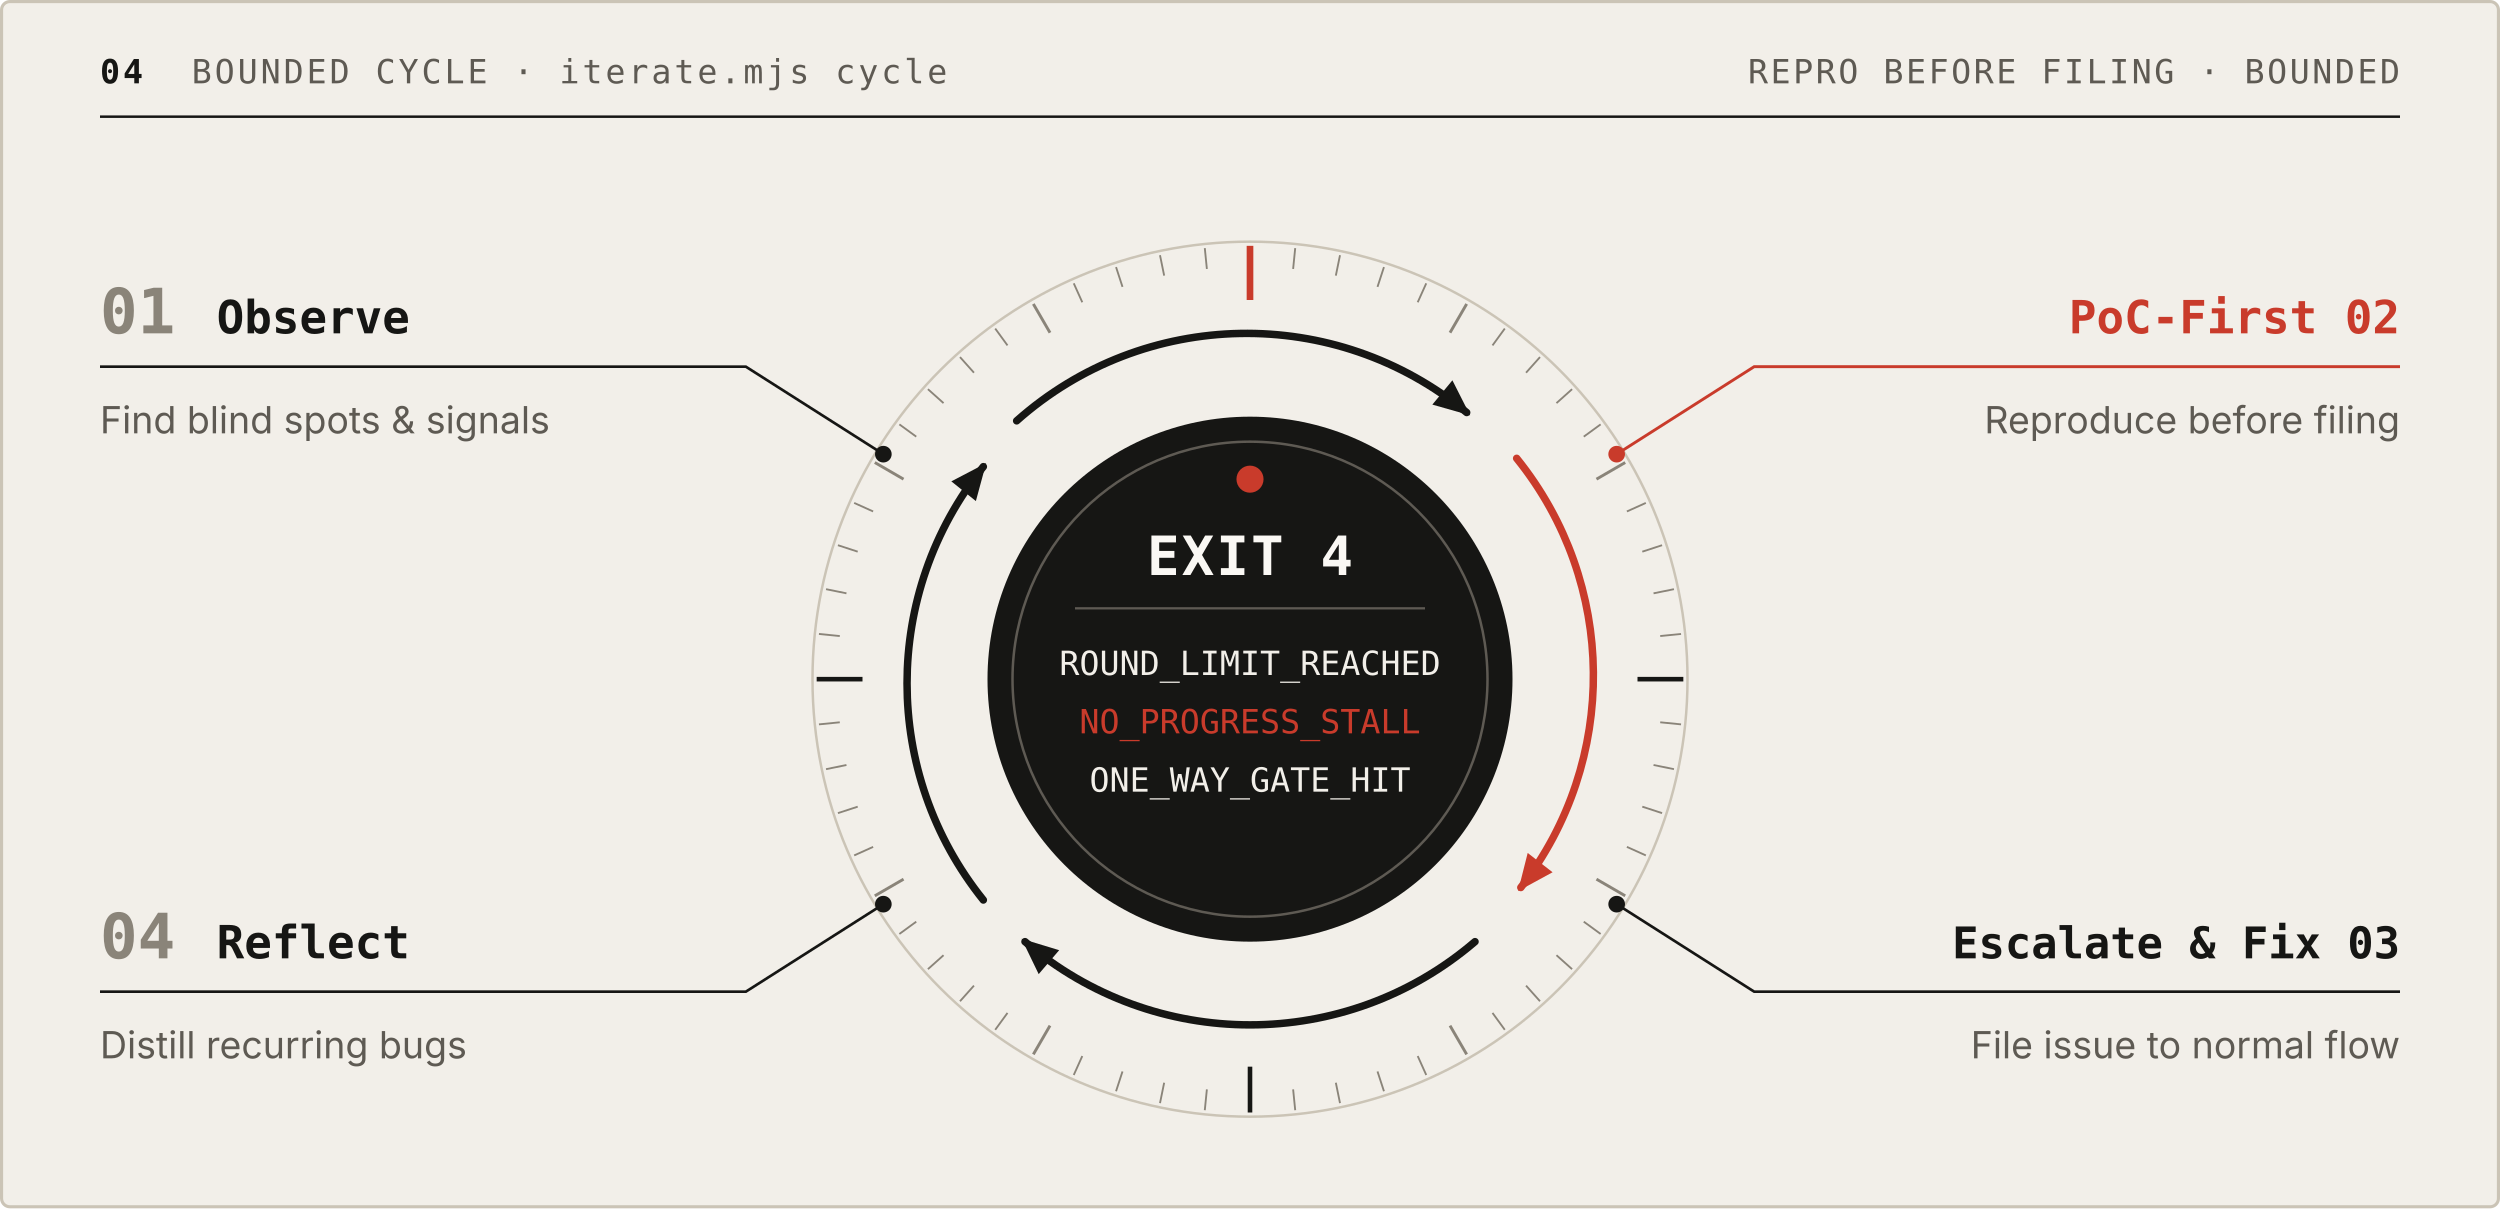
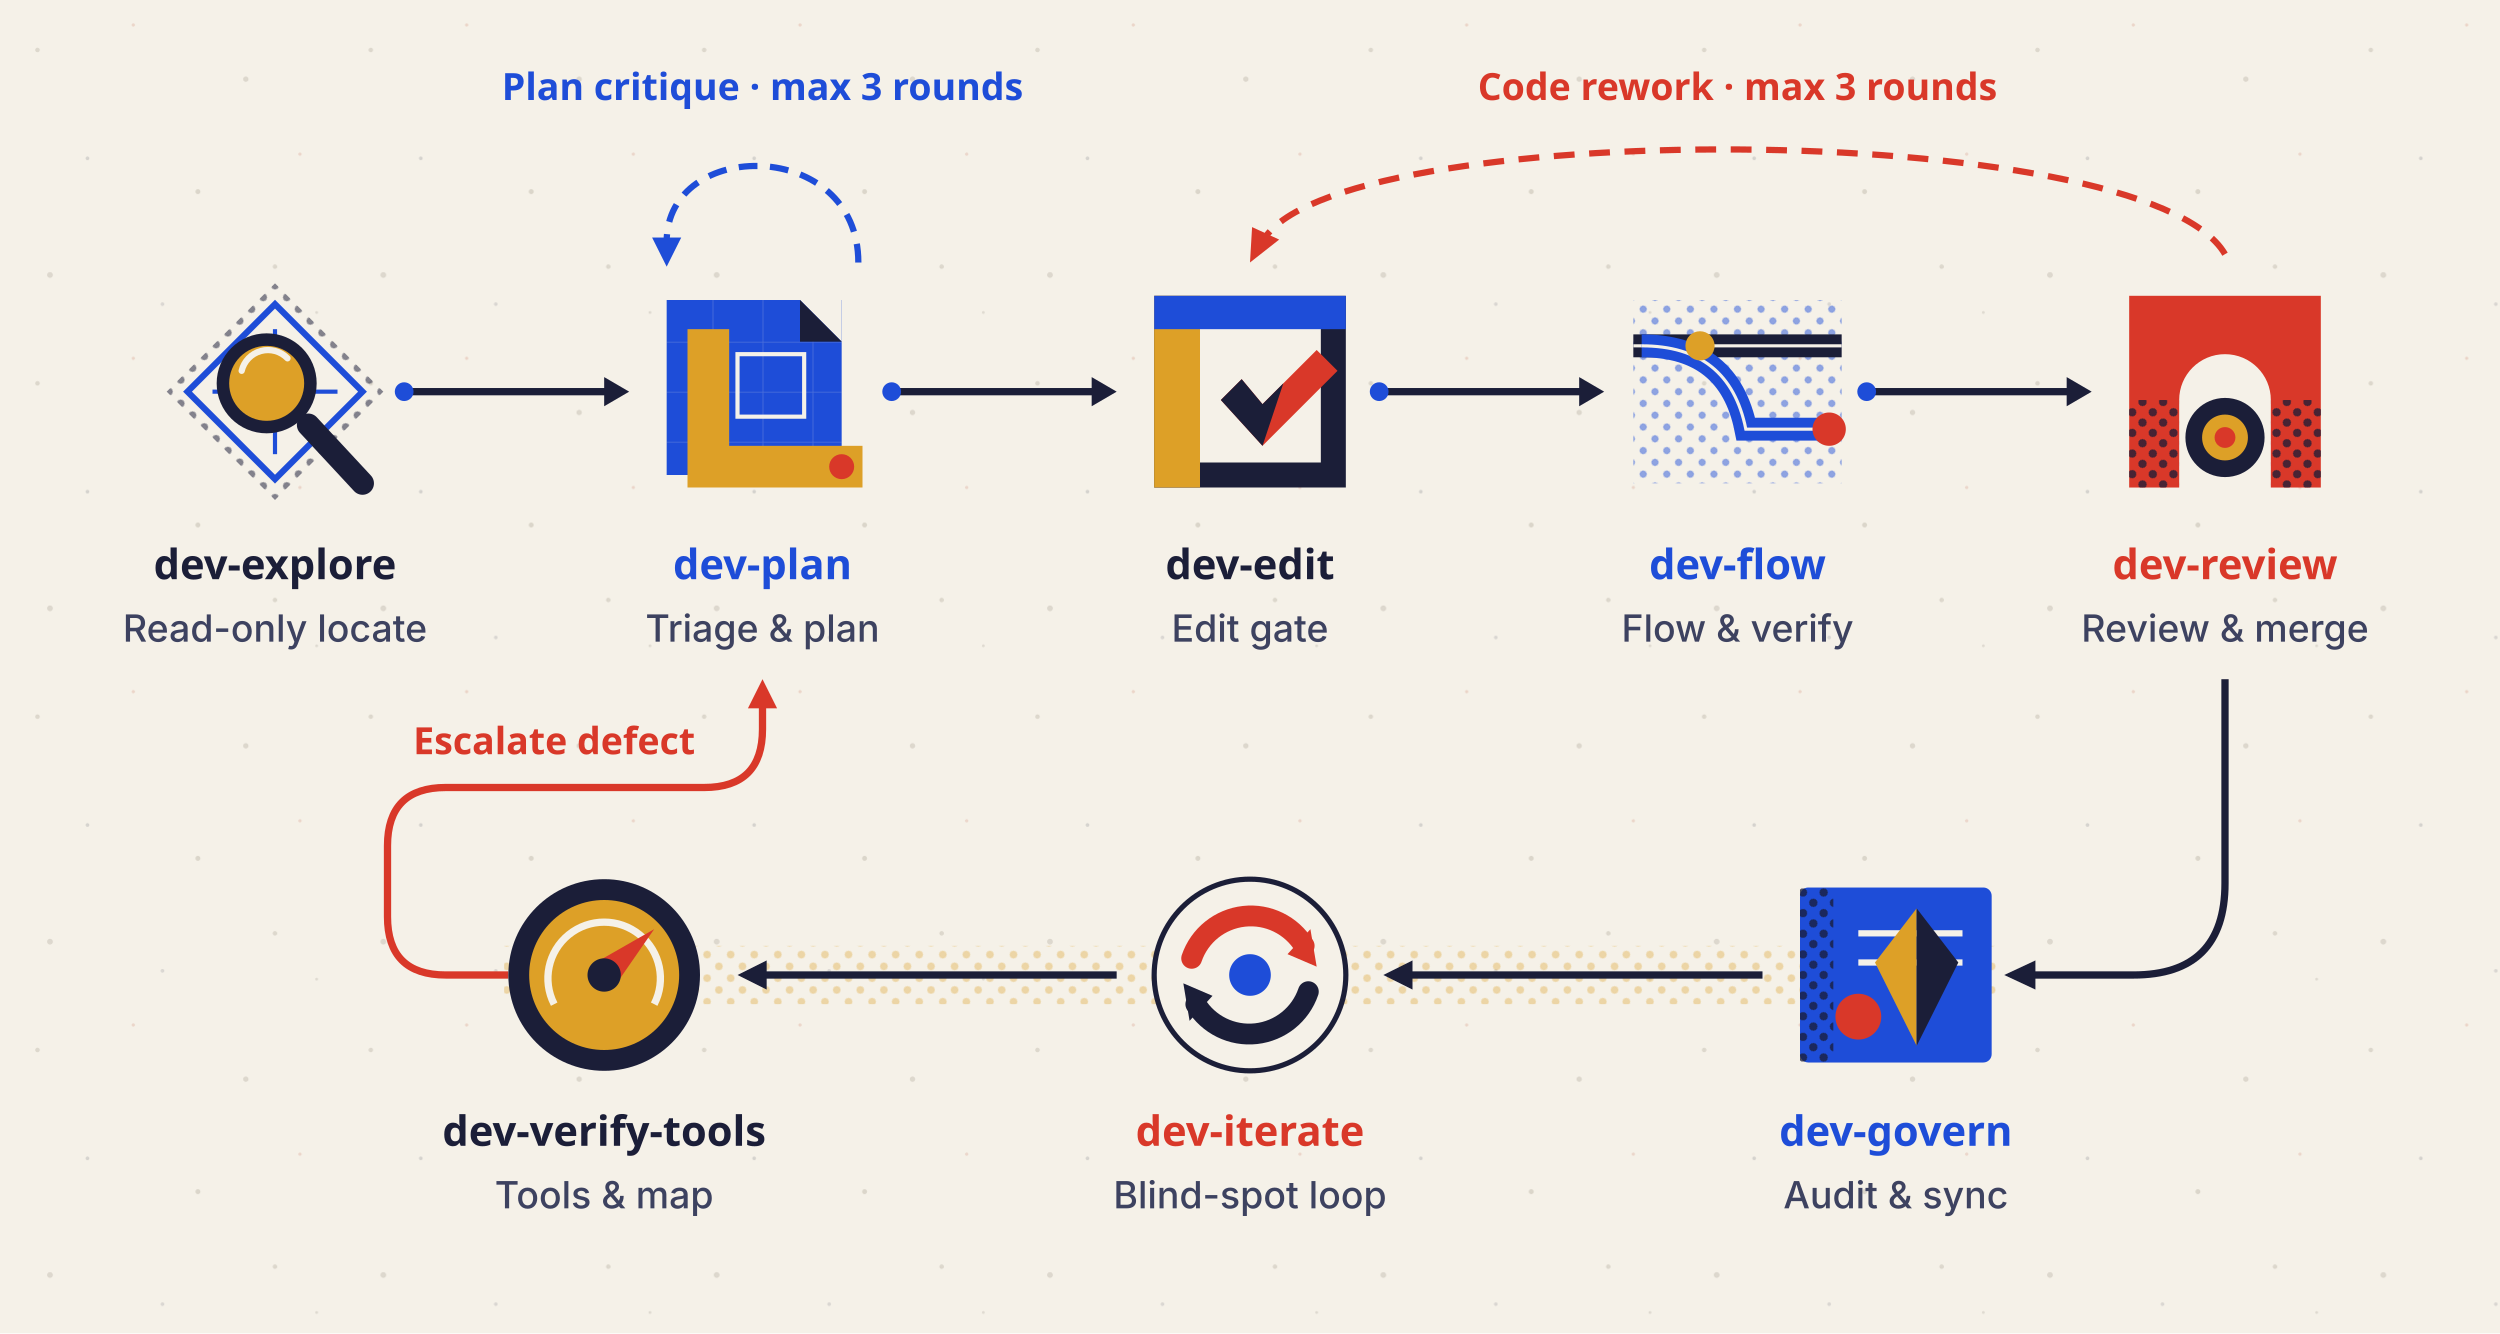
- <svg xmlns="http://www.w3.org/2000/svg" viewBox="0 0 1200 580" width="1200" height="580" role="img" aria-labelledby="sc-t sc-d">
+ <svg xmlns="http://www.w3.org/2000/svg" width="1200" height="640" viewBox="0 0 1200 640" role="img" aria-labelledby="svg-title svg-desc">
  <defs>
-     <style>
-       .sans { font-family: 'Inter', 'Helvetica Neue', 'PingFang SC', 'Microsoft YaHei', 'Noto Sans SC', -apple-system, BlinkMacSystemFont, sans-serif; }
-       .mono { font-family: 'JetBrains Mono', 'SFMono-Regular', 'Fira Code', Consolas, monospace; }
-     </style>
-     <marker id="a-ink" viewBox="0 0 10 10" refX="8" refY="5" markerWidth="6" markerHeight="6" orient="auto">
-       <path d="M 1 1.5 L 9 5 L 1 8.5 z" fill="#161614" />
-     </marker>
-     <marker id="a-red" viewBox="0 0 10 10" refX="8" refY="5" markerWidth="6" markerHeight="6" orient="auto">
-       <path d="M 1 1.5 L 9 5 L 1 8.5 z" fill="#C93B2B" />
-     </marker>
+     <pattern id="paper-speck" width="160" height="160" patternUnits="userSpaceOnUse">
+       <circle cx="18" cy="24" r="1.1" fill="#8C8270" fill-opacity="0.22" />
+       <circle cx="64" cy="12" r="0.8" fill="#B5482A" fill-opacity="0.16" />
+       <circle cx="118" cy="38" r="1.3" fill="#6F6758" fill-opacity="0.18" />
+       <circle cx="42" cy="76" r="0.9" fill="#1B1E38" fill-opacity="0.14" />
+       <circle cx="95" cy="92" r="1.2" fill="#8C8270" fill-opacity="0.24" />
+       <circle cx="144" cy="74" r="0.8" fill="#B5482A" fill-opacity="0.15" />
+       <circle cx="24" cy="132" r="1.4" fill="#7D7464" fill-opacity="0.2" />
+       <circle cx="78" cy="146" r="0.9" fill="#1B1E38" fill-opacity="0.12" />
+       <circle cx="132" cy="128" r="1.1" fill="#8C8270" fill-opacity="0.22" />
+       <circle cx="152" cy="150" r="0.7" fill="#6F6758" fill-opacity="0.16" />
+     </pattern>
+     <pattern id="ht-indigo" width="8" height="8" patternUnits="userSpaceOnUse" patternTransform="rotate(45)">
+       <circle cx="4" cy="4" r="1.85" fill="#1B1E38" fill-opacity="0.52" />
+     </pattern>
+     <pattern id="ht-indigo-dense" width="7" height="7" patternUnits="userSpaceOnUse" patternTransform="rotate(45)">
+       <circle cx="3.5" cy="3.5" r="2.0" fill="#1B1E38" fill-opacity="0.76" />
+     </pattern>
+     <pattern id="ht-red" width="8" height="8" patternUnits="userSpaceOnUse" patternTransform="rotate(45)">
+       <circle cx="4" cy="4" r="1.85" fill="#D93829" fill-opacity="0.58" />
+     </pattern>
+     <pattern id="ht-cobalt" width="8" height="8" patternUnits="userSpaceOnUse" patternTransform="rotate(45)">
+       <circle cx="4" cy="4" r="1.75" fill="#1E4DD8" fill-opacity="0.48" />
+     </pattern>
+     <pattern id="ht-ochre" width="8" height="8" patternUnits="userSpaceOnUse" patternTransform="rotate(45)">
+       <circle cx="4" cy="4" r="1.85" fill="#DDA027" fill-opacity="0.62" />
+     </pattern>
+     <pattern id="ht-cream" width="7" height="7" patternUnits="userSpaceOnUse" patternTransform="rotate(45)">
+       <circle cx="3.5" cy="3.5" r="1.75" fill="#F5F1E8" fill-opacity="0.65" />
+     </pattern>
+     <pattern id="blueprint-grid" width="24" height="24" patternUnits="userSpaceOnUse">
+       <path d="M 24 0 L 0 0 0 24" fill="none" stroke="#F5F1E8" stroke-opacity="0.18" stroke-width="0.8" />
+     </pattern>
  </defs>
-   <rect x="0.75" y="0.75" width="1198.5" height="578.5" rx="4" fill="#F2EFE9" stroke="#CBC4B6" stroke-width="1.5" />
-   <text x="48" y="40" class="mono" font-size="16" font-weight="600" letter-spacing="1.4" fill="#161614">04</text>
-   <text x="92" y="40" class="mono" font-size="16" font-weight="500" letter-spacing="1.4" fill="#5E5A53">BOUNDED CYCLE · iterate.mjs cycle</text>
-   <text x="1152" y="40" class="mono" font-size="16" font-weight="500" letter-spacing="1.2" fill="#5E5A53" text-anchor="end">REPRO BEFORE FILING · BOUNDED</text>
-   <line x1="48" y1="56" x2="1152" y2="56" stroke="#161614" stroke-width="1.2" />
-   <circle cx="600" cy="326" r="210" fill="none" stroke="#CBC4B6" stroke-width="1.2" />
-   <line x1="600.0" y1="144.0" x2="600.0" y2="118.0" stroke="#C93B2B" stroke-width="3.2" />
-   <line x1="620.7" y1="129.1" x2="621.7" y2="119.1" stroke="#8A8479" stroke-width="0.9" />
-   <line x1="641.2" y1="132.3" x2="643.2" y2="122.5" stroke="#8A8479" stroke-width="0.9" />
-   <line x1="661.2" y1="137.7" x2="664.3" y2="128.2" stroke="#8A8479" stroke-width="0.9" />
-   <line x1="680.5" y1="145.1" x2="684.6" y2="136.0" stroke="#8A8479" stroke-width="0.9" />
-   <line x1="696.0" y1="159.7" x2="704.0" y2="145.9" stroke="#8A8479" stroke-width="1.4" />
-   <line x1="716.4" y1="165.8" x2="722.3" y2="157.7" stroke="#8A8479" stroke-width="0.9" />
-   <line x1="732.5" y1="178.9" x2="739.2" y2="171.4" stroke="#8A8479" stroke-width="0.9" />
-   <line x1="747.1" y1="193.5" x2="754.6" y2="186.8" stroke="#8A8479" stroke-width="0.9" />
-   <line x1="760.2" y1="209.6" x2="768.3" y2="203.7" stroke="#8A8479" stroke-width="0.9" />
-   <line x1="766.3" y1="230.0" x2="780.1" y2="222.0" stroke="#8A8479" stroke-width="1.4" />
-   <line x1="780.9" y1="245.5" x2="790.0" y2="241.4" stroke="#8A8479" stroke-width="0.9" />
-   <line x1="788.3" y1="264.8" x2="797.8" y2="261.7" stroke="#8A8479" stroke-width="0.9" />
-   <line x1="793.7" y1="284.8" x2="803.5" y2="282.8" stroke="#8A8479" stroke-width="0.9" />
-   <line x1="796.9" y1="305.3" x2="806.9" y2="304.3" stroke="#8A8479" stroke-width="0.9" />
-   <line x1="786.0" y1="326.0" x2="808.0" y2="326.0" stroke="#161614" stroke-width="2.2" />
-   <line x1="796.9" y1="346.7" x2="806.9" y2="347.7" stroke="#8A8479" stroke-width="0.9" />
-   <line x1="793.7" y1="367.2" x2="803.5" y2="369.2" stroke="#8A8479" stroke-width="0.9" />
-   <line x1="788.3" y1="387.2" x2="797.8" y2="390.3" stroke="#8A8479" stroke-width="0.9" />
-   <line x1="780.9" y1="406.5" x2="790.0" y2="410.6" stroke="#8A8479" stroke-width="0.9" />
-   <line x1="766.3" y1="422.0" x2="780.1" y2="430.0" stroke="#8A8479" stroke-width="1.4" />
-   <line x1="760.2" y1="442.4" x2="768.3" y2="448.3" stroke="#8A8479" stroke-width="0.9" />
-   <line x1="747.1" y1="458.5" x2="754.6" y2="465.2" stroke="#8A8479" stroke-width="0.9" />
-   <line x1="732.5" y1="473.1" x2="739.2" y2="480.6" stroke="#8A8479" stroke-width="0.9" />
-   <line x1="716.4" y1="486.2" x2="722.3" y2="494.3" stroke="#8A8479" stroke-width="0.9" />
-   <line x1="696.0" y1="492.3" x2="704.0" y2="506.1" stroke="#8A8479" stroke-width="1.4" />
-   <line x1="680.5" y1="506.9" x2="684.6" y2="516.0" stroke="#8A8479" stroke-width="0.9" />
-   <line x1="661.2" y1="514.3" x2="664.3" y2="523.8" stroke="#8A8479" stroke-width="0.9" />
-   <line x1="641.2" y1="519.7" x2="643.2" y2="529.5" stroke="#8A8479" stroke-width="0.9" />
-   <line x1="620.7" y1="522.9" x2="621.7" y2="532.9" stroke="#8A8479" stroke-width="0.9" />
-   <line x1="600.0" y1="512.0" x2="600.0" y2="534.0" stroke="#161614" stroke-width="2.2" />
-   <line x1="579.3" y1="522.9" x2="578.3" y2="532.9" stroke="#8A8479" stroke-width="0.9" />
-   <line x1="558.8" y1="519.7" x2="556.8" y2="529.5" stroke="#8A8479" stroke-width="0.9" />
-   <line x1="538.8" y1="514.3" x2="535.7" y2="523.8" stroke="#8A8479" stroke-width="0.9" />
-   <line x1="519.5" y1="506.9" x2="515.4" y2="516.0" stroke="#8A8479" stroke-width="0.9" />
-   <line x1="504.0" y1="492.3" x2="496.0" y2="506.1" stroke="#8A8479" stroke-width="1.4" />
-   <line x1="483.6" y1="486.2" x2="477.7" y2="494.3" stroke="#8A8479" stroke-width="0.9" />
-   <line x1="467.5" y1="473.1" x2="460.8" y2="480.6" stroke="#8A8479" stroke-width="0.9" />
-   <line x1="452.9" y1="458.5" x2="445.4" y2="465.2" stroke="#8A8479" stroke-width="0.9" />
-   <line x1="439.8" y1="442.4" x2="431.7" y2="448.3" stroke="#8A8479" stroke-width="0.9" />
-   <line x1="433.7" y1="422.0" x2="419.9" y2="430.0" stroke="#8A8479" stroke-width="1.4" />
-   <line x1="419.1" y1="406.5" x2="410.0" y2="410.6" stroke="#8A8479" stroke-width="0.9" />
-   <line x1="411.7" y1="387.2" x2="402.2" y2="390.3" stroke="#8A8479" stroke-width="0.9" />
-   <line x1="406.3" y1="367.2" x2="396.5" y2="369.2" stroke="#8A8479" stroke-width="0.9" />
-   <line x1="403.1" y1="346.7" x2="393.1" y2="347.7" stroke="#8A8479" stroke-width="0.9" />
-   <line x1="414.0" y1="326.0" x2="392.0" y2="326.0" stroke="#161614" stroke-width="2.2" />
-   <line x1="403.1" y1="305.3" x2="393.1" y2="304.3" stroke="#8A8479" stroke-width="0.9" />
-   <line x1="406.3" y1="284.8" x2="396.5" y2="282.8" stroke="#8A8479" stroke-width="0.9" />
-   <line x1="411.7" y1="264.8" x2="402.2" y2="261.7" stroke="#8A8479" stroke-width="0.9" />
-   <line x1="419.1" y1="245.5" x2="410.0" y2="241.4" stroke="#8A8479" stroke-width="0.9" />
-   <line x1="433.7" y1="230.0" x2="419.9" y2="222.0" stroke="#8A8479" stroke-width="1.4" />
-   <line x1="439.8" y1="209.6" x2="431.7" y2="203.7" stroke="#8A8479" stroke-width="0.9" />
-   <line x1="452.9" y1="193.5" x2="445.4" y2="186.8" stroke="#8A8479" stroke-width="0.9" />
-   <line x1="467.5" y1="178.9" x2="460.8" y2="171.4" stroke="#8A8479" stroke-width="0.9" />
-   <line x1="483.6" y1="165.8" x2="477.7" y2="157.7" stroke="#8A8479" stroke-width="0.9" />
-   <line x1="504.0" y1="159.7" x2="496.0" y2="145.9" stroke="#8A8479" stroke-width="1.4" />
-   <line x1="519.5" y1="145.1" x2="515.4" y2="136.0" stroke="#8A8479" stroke-width="0.9" />
-   <line x1="538.8" y1="137.7" x2="535.7" y2="128.2" stroke="#8A8479" stroke-width="0.9" />
-   <line x1="558.8" y1="132.3" x2="556.8" y2="122.5" stroke="#8A8479" stroke-width="0.9" />
-   <line x1="579.3" y1="129.1" x2="578.3" y2="119.1" stroke="#8A8479" stroke-width="0.9" />
-   <g fill="none" stroke-width="3.6" stroke-linecap="round">
-     <path d="M 488 202 A 166 166 0 0 1 704 198" stroke="#161614" marker-end="url(#a-ink)" />
-     <path d="M 728 220 A 166 166 0 0 1 730 426" stroke="#C93B2B" marker-end="url(#a-red)" />
-     <path d="M 708 452 A 166 166 0 0 1 492 452" stroke="#161614" marker-end="url(#a-ink)" />
-     <path d="M 472 432 A 166 166 0 0 1 472 224" stroke="#161614" marker-end="url(#a-ink)" />
+   <rect width="1200" height="640" fill="#F5F1E8" />
+   <rect width="1200" height="640" fill="url(#paper-speck)" />
+   <g id="critique-arc">
+     <path d="M 412 126 C 412 66, 320 66, 320 116" fill="none" stroke="#1E4DD8" stroke-width="3" stroke-dasharray="9 6" />
+     <polygon points="320,128 313,114 327,114" fill="#1E4DD8" />
+     <text x="366" y="48" text-anchor="middle" font-family="ui-monospace, 'SFMono-Regular', Menlo, Consolas, 'PingFang SC', 'Hiragino Sans GB', 'Microsoft YaHei', sans-serif" font-size="18" font-weight="700" fill="#1E4DD8">Plan critique · max 3 rounds</text>
  </g>
-   <circle cx="600" cy="326" r="126" fill="#161614" />
-   <circle cx="600" cy="326" r="114" fill="none" stroke="#5E5A53" stroke-width="1.2" />
-   <circle cx="600" cy="230" r="6.5" fill="#C93B2B" />
-   <text x="600" y="276" class="mono" font-size="26" font-weight="700" fill="#FAF8F4" text-anchor="middle" letter-spacing="1">EXIT 4</text>
-   <line x1="516" y1="292" x2="684" y2="292" stroke="#5E5A53" stroke-width="1.1" />
-   <text x="600" y="324" class="mono" font-size="16" font-weight="500" fill="#F2EFE9" text-anchor="middle">ROUND_LIMIT_REACHED</text>
-   <text x="600" y="352" class="mono" font-size="16" font-weight="500" fill="#C93B2B" text-anchor="middle">NO_PROGRESS_STALL</text>
-   <text x="600" y="380" class="mono" font-size="16" font-weight="500" fill="#F2EFE9" text-anchor="middle">ONE_WAY_GATE_HIT</text>
-   <polyline points="424,218 358,176 48,176" fill="none" stroke="#161614" stroke-width="1.3" />
-   <circle cx="424" cy="218" r="4" fill="#161614" />
-   <text x="48" y="160" class="mono" font-size="30" font-weight="700" fill="#8A8479">01</text>
-   <text x="104" y="160" class="mono" font-size="22" font-weight="700" fill="#161614">Observe</text>
-   <text x="48" y="208" class="sans" font-size="18" fill="#5E5A53">Find blind spots &amp; signals</text>
-   <polyline points="776,218 842,176 1152,176" fill="none" stroke="#C93B2B" stroke-width="1.4" />
-   <circle cx="776" cy="218" r="4" fill="#C93B2B" />
-   <text x="1152" y="160" class="mono" font-size="22" font-weight="700" fill="#C93B2B" text-anchor="end">PoC-First  02</text>
-   <text x="1152" y="208" class="sans" font-size="18" fill="#5E5A53" text-anchor="end">Reproduce before filing</text>
-   <polyline points="776,434 842,476 1152,476" fill="none" stroke="#161614" stroke-width="1.3" />
-   <circle cx="776" cy="434" r="4" fill="#161614" />
-   <text x="1152" y="460" class="mono" font-size="21" font-weight="700" fill="#161614" text-anchor="end">Escalate &amp; Fix  03</text>
-   <text x="1152" y="508" class="sans" font-size="18" fill="#5E5A53" text-anchor="end">File issue to normal flow</text>
-   <polyline points="424,434 358,476 48,476" fill="none" stroke="#161614" stroke-width="1.3" />
-   <circle cx="424" cy="434" r="4" fill="#161614" />
-   <text x="48" y="460" class="mono" font-size="30" font-weight="700" fill="#8A8479">04</text>
-   <text x="104" y="460" class="mono" font-size="22" font-weight="700" fill="#161614">Reflect</text>
-   <text x="48" y="508" class="sans" font-size="18" fill="#5E5A53">Distill recurring bugs</text>
+   <g id="rework-arc">
+     <path d="M 1068 122 C 1030 56, 638 56, 606 116" fill="none" stroke="#D93829" stroke-width="3" stroke-dasharray="10 7" />
+     <polygon points="600,126 614,115 601,109" fill="#D93829" />
+     <text x="834" y="48" text-anchor="middle" font-family="ui-monospace, 'SFMono-Regular', Menlo, Consolas, 'PingFang SC', 'Hiragino Sans GB', 'Microsoft YaHei', sans-serif" font-size="18" font-weight="700" fill="#D93829">Code rework · max 3 rounds</text>
+   </g>
+   <g id="delivery-chain">
+     <line x1="194" y1="188" x2="292" y2="188" stroke="#1B1E38" stroke-width="3.5" />
+     <circle cx="194" cy="188" r="4.5" fill="#1E4DD8" />
+     <polygon points="302,188 290,181 290,195" fill="#1B1E38" />
+     <line x1="428" y1="188" x2="526" y2="188" stroke="#1B1E38" stroke-width="3.5" />
+     <circle cx="428" cy="188" r="4.5" fill="#1E4DD8" />
+     <polygon points="536,188 524,181 524,195" fill="#1B1E38" />
+     <line x1="662" y1="188" x2="760" y2="188" stroke="#1B1E38" stroke-width="3.5" />
+     <circle cx="662" cy="188" r="4.5" fill="#1E4DD8" />
+     <polygon points="770,188 758,181 758,195" fill="#1B1E38" />
+     <line x1="896" y1="188" x2="994" y2="188" stroke="#1B1E38" stroke-width="3.5" />
+     <circle cx="896" cy="188" r="4.5" fill="#1E4DD8" />
+     <polygon points="1004,188 992,181 992,195" fill="#1B1E38" />
+     <g id="emblem-explore" transform="translate(132, 188)">
+       <polygon points="0,-52 52,0 0,52 -52,0" fill="url(#ht-indigo)" />
+       <polygon points="0,-42 42,0 0,42 -42,0" fill="#F5F1E8" stroke="#1E4DD8" stroke-width="3" />
+       <line x1="-30" y1="0" x2="30" y2="0" stroke="#1E4DD8" stroke-width="2" />
+       <line x1="0" y1="-30" x2="0" y2="30" stroke="#1E4DD8" stroke-width="2" />
+       <line x1="16" y1="16" x2="42" y2="44" stroke="#1B1E38" stroke-width="11" stroke-linecap="round" />
+       <circle cx="-4" cy="-4" r="24" fill="#1B1E38" />
+       <circle cx="-4" cy="-4" r="18" fill="#DDA027" />
+       <path d="M -16 -10 A 13 13 0 0 1 6 -16" fill="none" stroke="#F5F1E8" stroke-width="3" stroke-linecap="round" />
+     </g>
+     <g id="emblem-plan" transform="translate(366, 188)">
+       <rect x="-46" y="-44" width="84" height="84" fill="#1E4DD8" />
+       <rect x="-46" y="-44" width="84" height="84" fill="url(#blueprint-grid)" />
+       <polygon points="18,-44 38,-44 38,-24" fill="#F5F1E8" />
+       <polygon points="18,-44 38,-24 18,-24" fill="#1B1E38" />
+       <polygon points="-36,46 -36,-30 -16,-30 -16,26 48,26 48,46" fill="#DDA027" />
+       <rect x="-12" y="-18" width="32" height="30" fill="none" stroke="#F5F1E8" stroke-width="2" />
+       <circle cx="38" cy="36" r="6" fill="#D93829" />
+     </g>
+     <g id="emblem-edit" transform="translate(600, 188)">
+       <rect x="-46" y="-46" width="92" height="92" fill="#1B1E38" />
+       <rect x="-34" y="-34" width="68" height="68" fill="#F5F1E8" />
+       <rect x="-46" y="-46" width="22" height="92" fill="#DDA027" />
+       <rect x="-46" y="-46" width="92" height="16" fill="#1E4DD8" />
+       <polygon points="-14,4 -4,-6 6,6 32,-20 42,-10 6,26" fill="#D93829" />
+       <polygon points="-14,4 -4,-6 6,6 16,-4 6,26" fill="#1B1E38" />
+     </g>
+     <g id="emblem-flow" transform="translate(834, 188)">
+       <rect x="-50" y="-44" width="100" height="88" fill="url(#ht-cobalt)" />
+       <line x1="-50" y1="-22" x2="50" y2="-22" stroke="#1B1E38" stroke-width="11" />
+       <line x1="-50" y1="-22" x2="50" y2="-22" stroke="#F5F1E8" stroke-width="1.5" />
+       <path d="M -46 -22 Q -4 -22 4 18 L 48 18" fill="none" stroke="#1E4DD8" stroke-width="11" />
+       <path d="M -46 -22 Q -4 -22 4 18 L 48 18" fill="none" stroke="#F5F1E8" stroke-width="1.5" />
+       <circle cx="-18" cy="-22" r="7" fill="#DDA027" />
+       <circle cx="44" cy="18" r="8" fill="#D93829" />
+     </g>
+     <g id="emblem-review" transform="translate(1068, 188)">
+       <path d="M -46 46 L -46 -46 L 46 -46 L 46 46 L 22 46 L 22 4 A 22 22 0 0 0 -22 4 L -22 46 Z" fill="#D93829" />
+       <rect x="-46" y="4" width="24" height="42" fill="url(#ht-indigo-dense)" />
+       <rect x="22" y="4" width="24" height="42" fill="url(#ht-indigo-dense)" />
+       <circle cx="0" cy="22" r="19" fill="#1B1E38" />
+       <circle cx="0" cy="22" r="11" fill="#DDA027" />
+       <circle cx="0" cy="22" r="5" fill="#D93829" />
+     </g>
+     <text x="132" y="278" text-anchor="middle" font-family="ui-monospace, 'SFMono-Regular', Menlo, Consolas, 'PingFang SC', 'Hiragino Sans GB', 'Microsoft YaHei', sans-serif" font-size="20" font-weight="800" fill="#1B1E38">dev-explore</text>
+     <text x="132" y="308" text-anchor="middle" font-family="-apple-system, BlinkMacSystemFont, 'Segoe UI', 'PingFang SC', 'Hiragino Sans GB', 'Microsoft YaHei', sans-serif" font-size="18" font-weight="500" fill="#3D4260">Read-only locate</text>
+     <text x="366" y="278" text-anchor="middle" font-family="ui-monospace, 'SFMono-Regular', Menlo, Consolas, 'PingFang SC', 'Hiragino Sans GB', 'Microsoft YaHei', sans-serif" font-size="20" font-weight="800" fill="#1E4DD8">dev-plan</text>
+     <text x="366" y="308" text-anchor="middle" font-family="-apple-system, BlinkMacSystemFont, 'Segoe UI', 'PingFang SC', 'Hiragino Sans GB', 'Microsoft YaHei', sans-serif" font-size="18" font-weight="500" fill="#3D4260">Triage &amp; plan</text>
+     <text x="600" y="278" text-anchor="middle" font-family="ui-monospace, 'SFMono-Regular', Menlo, Consolas, 'PingFang SC', 'Hiragino Sans GB', 'Microsoft YaHei', sans-serif" font-size="20" font-weight="800" fill="#1B1E38">dev-edit</text>
+     <text x="600" y="308" text-anchor="middle" font-family="-apple-system, BlinkMacSystemFont, 'Segoe UI', 'PingFang SC', 'Hiragino Sans GB', 'Microsoft YaHei', sans-serif" font-size="18" font-weight="500" fill="#3D4260">Edit gate</text>
+     <text x="834" y="278" text-anchor="middle" font-family="ui-monospace, 'SFMono-Regular', Menlo, Consolas, 'PingFang SC', 'Hiragino Sans GB', 'Microsoft YaHei', sans-serif" font-size="20" font-weight="800" fill="#1E4DD8">dev-flow</text>
+     <text x="834" y="308" text-anchor="middle" font-family="-apple-system, BlinkMacSystemFont, 'Segoe UI', 'PingFang SC', 'Hiragino Sans GB', 'Microsoft YaHei', sans-serif" font-size="18" font-weight="500" fill="#3D4260">Flow &amp; verify</text>
+     <text x="1068" y="278" text-anchor="middle" font-family="ui-monospace, 'SFMono-Regular', Menlo, Consolas, 'PingFang SC', 'Hiragino Sans GB', 'Microsoft YaHei', sans-serif" font-size="20" font-weight="800" fill="#D93829">dev-review</text>
+     <text x="1068" y="308" text-anchor="middle" font-family="-apple-system, BlinkMacSystemFont, 'Segoe UI', 'PingFang SC', 'Hiragino Sans GB', 'Microsoft YaHei', sans-serif" font-size="18" font-weight="500" fill="#3D4260">Review &amp; merge</text>
+   </g>
+   <g id="inter-loop-conduits">
+     <path d="M 1068 326 L 1068 424 Q 1068 468 1024 468 L 976 468" fill="none" stroke="#1B1E38" stroke-width="3.5" />
+     <polygon points="962,468 977,461 977,475" fill="#1B1E38" />
+     <path d="M 244 468 L 214 468 Q 186 468 186 440 L 186 406 Q 186 378 214 378 L 338 378 Q 366 378 366 350 L 366 338" fill="none" stroke="#D93829" stroke-width="3.5" />
+     <polygon points="366,326 359,340 373,340" fill="#D93829" />
+     <text x="266" y="362" text-anchor="middle" font-family="ui-monospace, 'SFMono-Regular', Menlo, Consolas, 'PingFang SC', 'Hiragino Sans GB', 'Microsoft YaHei', sans-serif" font-size="18" font-weight="700" fill="#D93829">Escalate defect</text>
+   </g>
+   <g id="outer-loop">
+     <rect x="242" y="454" width="716" height="28" fill="url(#ht-ochre)" fill-opacity="0.55" />
+     <line x1="846" y1="468" x2="674" y2="468" stroke="#1B1E38" stroke-width="3.5" />
+     <polygon points="664,468 678,461 678,475" fill="#1B1E38" />
+     <line x1="536" y1="468" x2="364" y2="468" stroke="#1B1E38" stroke-width="3.5" />
+     <polygon points="354,468 368,461 368,475" fill="#1B1E38" />
+     <g id="emblem-verify-tools" transform="translate(290, 468)">
+       <circle cx="0" cy="0" r="46" fill="#1B1E38" />
+       <circle cx="0" cy="0" r="36" fill="#DDA027" />
+       <path d="M -24 14 A 27 27 0 1 1 24 14" fill="none" stroke="#F5F1E8" stroke-width="3.5" />
+       <polygon points="0,4 -4,-6 24,-22 6,4" fill="#D93829" />
+       <circle cx="0" cy="0" r="8" fill="#1B1E38" />
+     </g>
+     <g id="emblem-iterate" transform="translate(600, 468)">
+       <circle cx="0" cy="0" r="46" fill="#F5F1E8" stroke="#1B1E38" stroke-width="2.5" />
+       <path d="M -28 -8 A 30 30 0 0 1 26 -14" fill="none" stroke="#D93829" stroke-width="10" stroke-linecap="round" />
+       <polygon points="32,-4 18,-10 29,-22" fill="#D93829" />
+       <path d="M 28 8 A 30 30 0 0 1 -26 14" fill="none" stroke="#1B1E38" stroke-width="10" stroke-linecap="round" />
+       <polygon points="-32,4 -18,10 -29,22" fill="#1B1E38" />
+       <circle cx="0" cy="0" r="10" fill="#1E4DD8" />
+     </g>
+     <g id="emblem-govern" transform="translate(910, 468)">
+       <rect x="-46" y="-42" width="92" height="84" rx="4" fill="#1E4DD8" />
+       <rect x="-46" y="-42" width="16" height="84" fill="url(#ht-indigo-dense)" />
+       <line x1="-18" y1="-20" x2="32" y2="-20" stroke="#F5F1E8" stroke-width="3" />
+       <line x1="-18" y1="-6" x2="32" y2="-6" stroke="#F5F1E8" stroke-width="3" />
+       <polygon points="10,-32 -10,-6 10,34" fill="#DDA027" />
+       <polygon points="10,-32 30,-6 10,34" fill="#1B1E38" />
+       <circle cx="-18" cy="20" r="11" fill="#D93829" />
+     </g>
+     <text x="290" y="550" text-anchor="middle" font-family="ui-monospace, 'SFMono-Regular', Menlo, Consolas, 'PingFang SC', 'Hiragino Sans GB', 'Microsoft YaHei', sans-serif" font-size="20" font-weight="800" fill="#1B1E38">dev-verify-tools</text>
+     <text x="290" y="580" text-anchor="middle" font-family="-apple-system, BlinkMacSystemFont, 'Segoe UI', 'PingFang SC', 'Hiragino Sans GB', 'Microsoft YaHei', sans-serif" font-size="18" font-weight="500" fill="#3D4260">Tools &amp; map</text>
+     <text x="600" y="550" text-anchor="middle" font-family="ui-monospace, 'SFMono-Regular', Menlo, Consolas, 'PingFang SC', 'Hiragino Sans GB', 'Microsoft YaHei', sans-serif" font-size="20" font-weight="800" fill="#D93829">dev-iterate</text>
+     <text x="600" y="580" text-anchor="middle" font-family="-apple-system, BlinkMacSystemFont, 'Segoe UI', 'PingFang SC', 'Hiragino Sans GB', 'Microsoft YaHei', sans-serif" font-size="18" font-weight="500" fill="#3D4260">Blind-spot loop</text>
+     <text x="910" y="550" text-anchor="middle" font-family="ui-monospace, 'SFMono-Regular', Menlo, Consolas, 'PingFang SC', 'Hiragino Sans GB', 'Microsoft YaHei', sans-serif" font-size="20" font-weight="800" fill="#1E4DD8">dev-govern</text>
+     <text x="910" y="580" text-anchor="middle" font-family="-apple-system, BlinkMacSystemFont, 'Segoe UI', 'PingFang SC', 'Hiragino Sans GB', 'Microsoft YaHei', sans-serif" font-size="18" font-weight="500" fill="#3D4260">Audit &amp; sync</text>
+   </g>
</svg>
